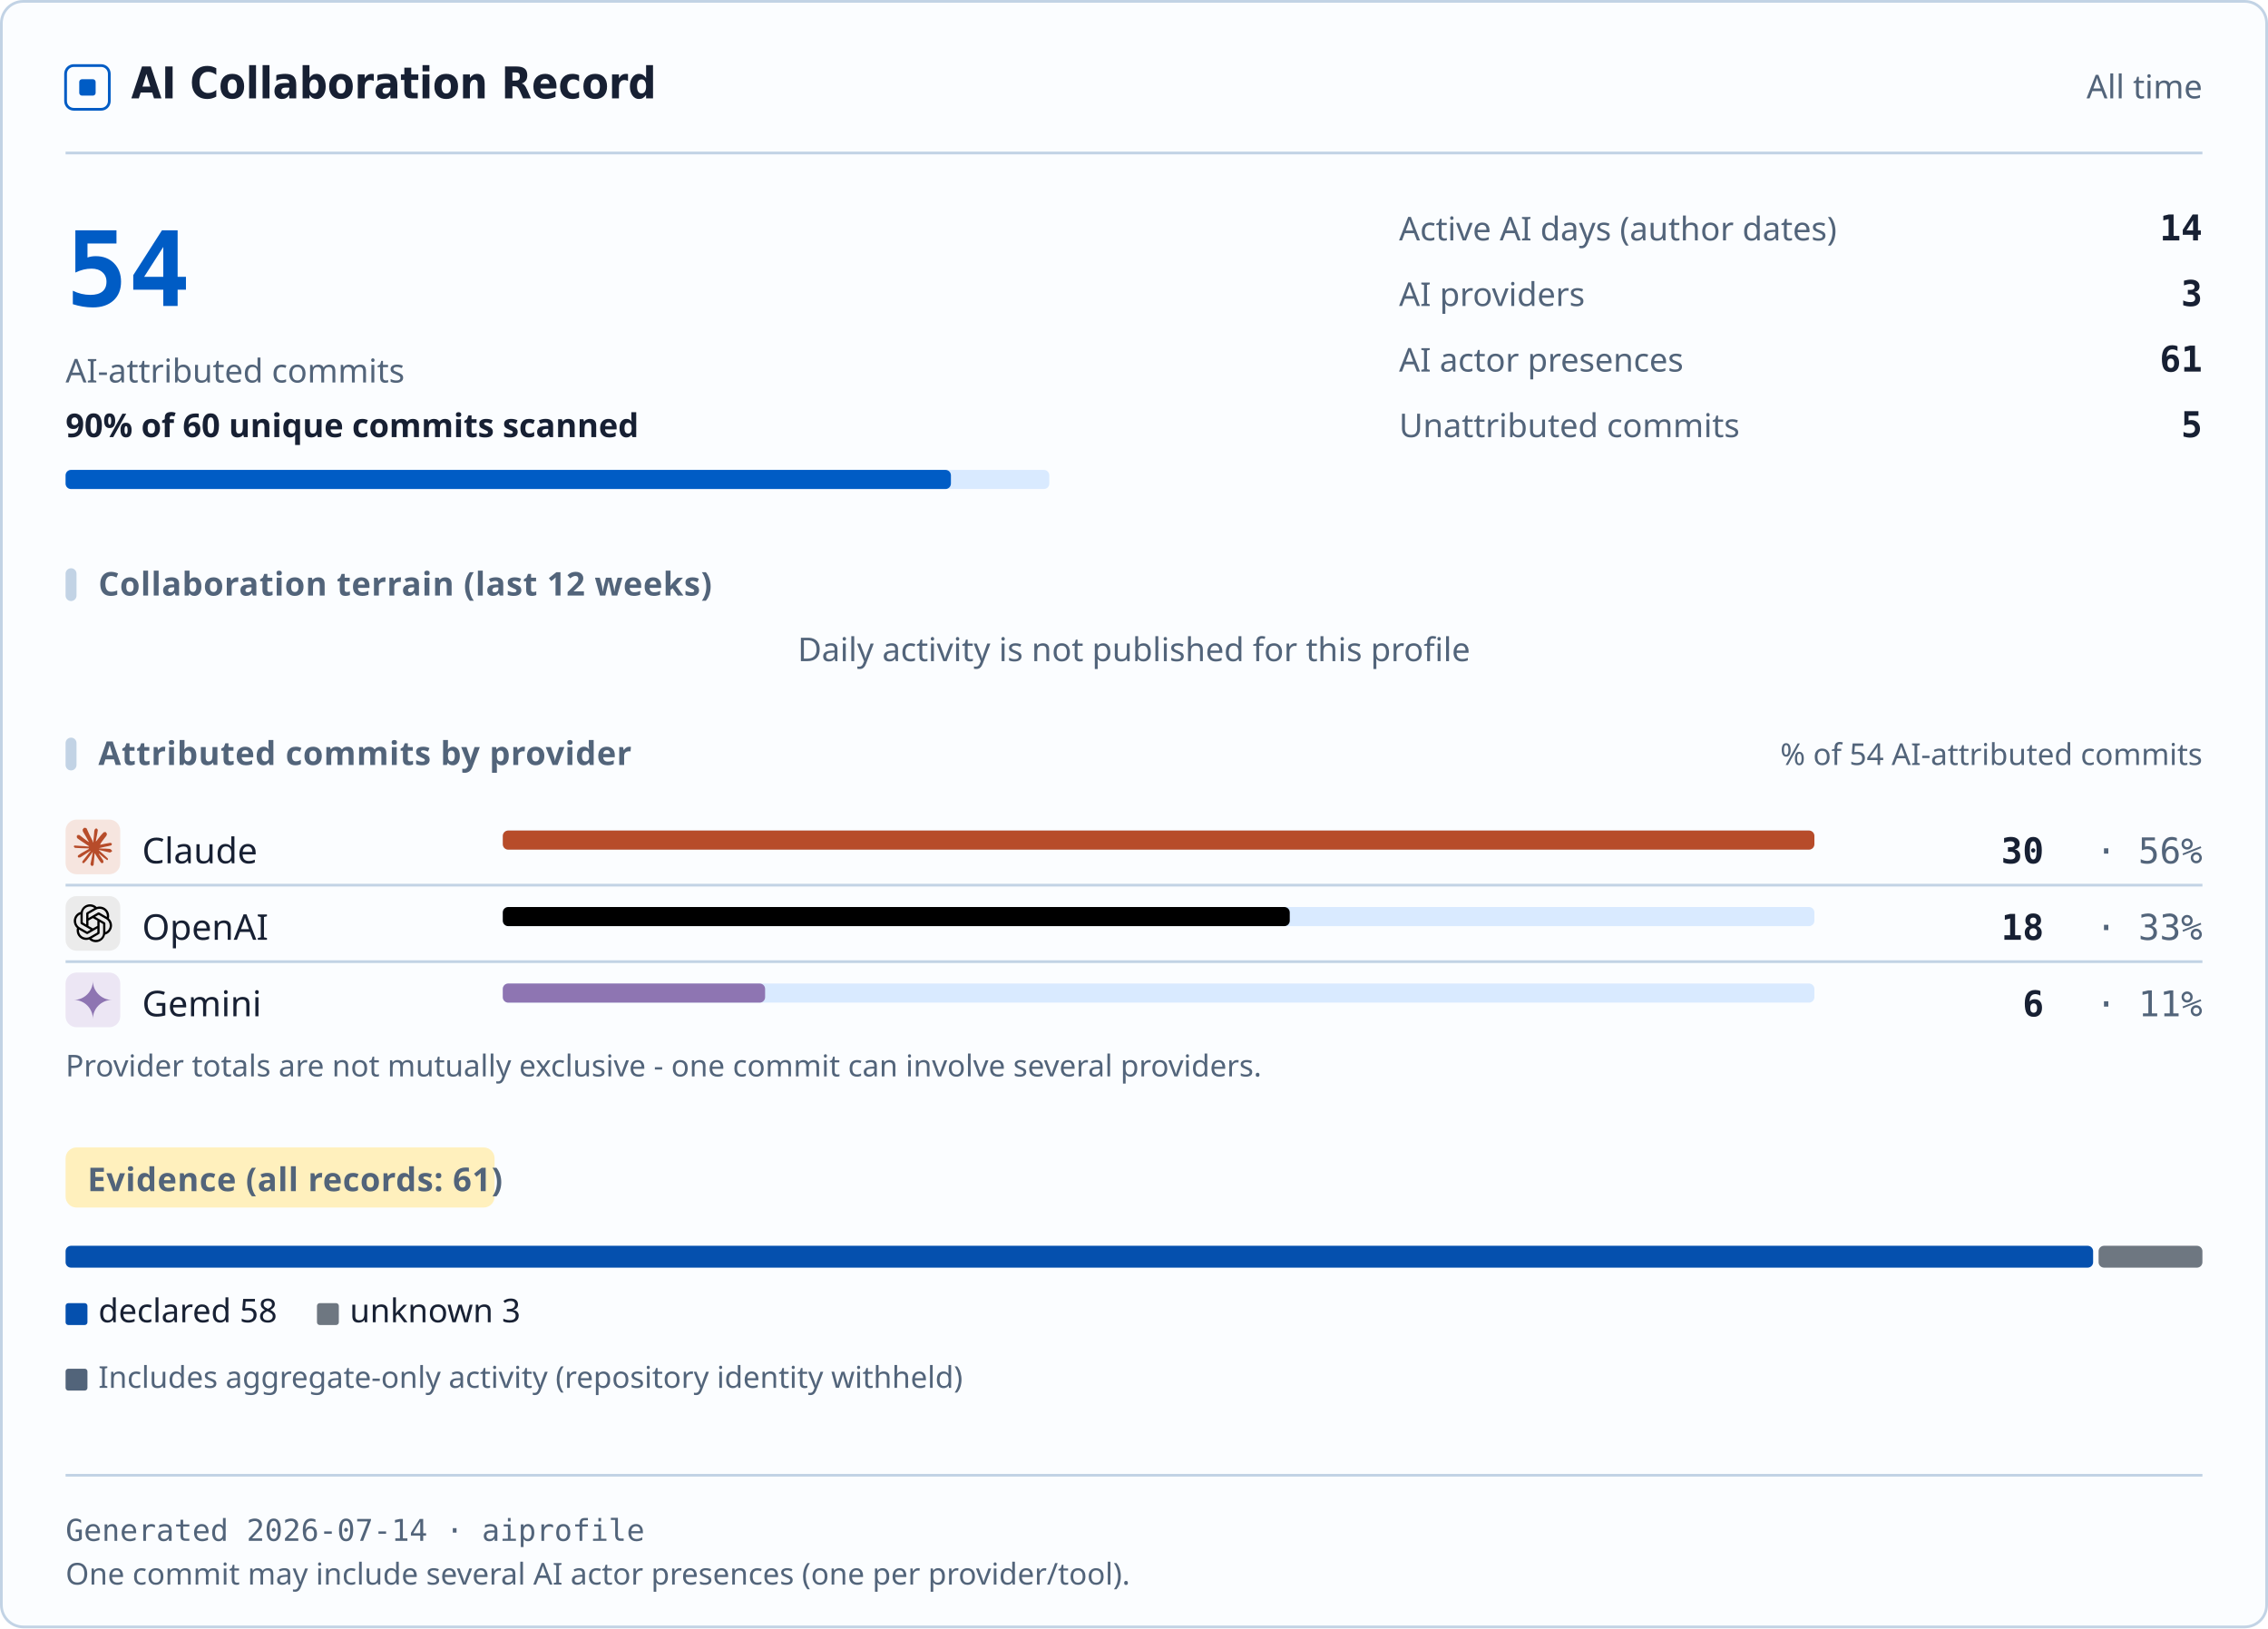
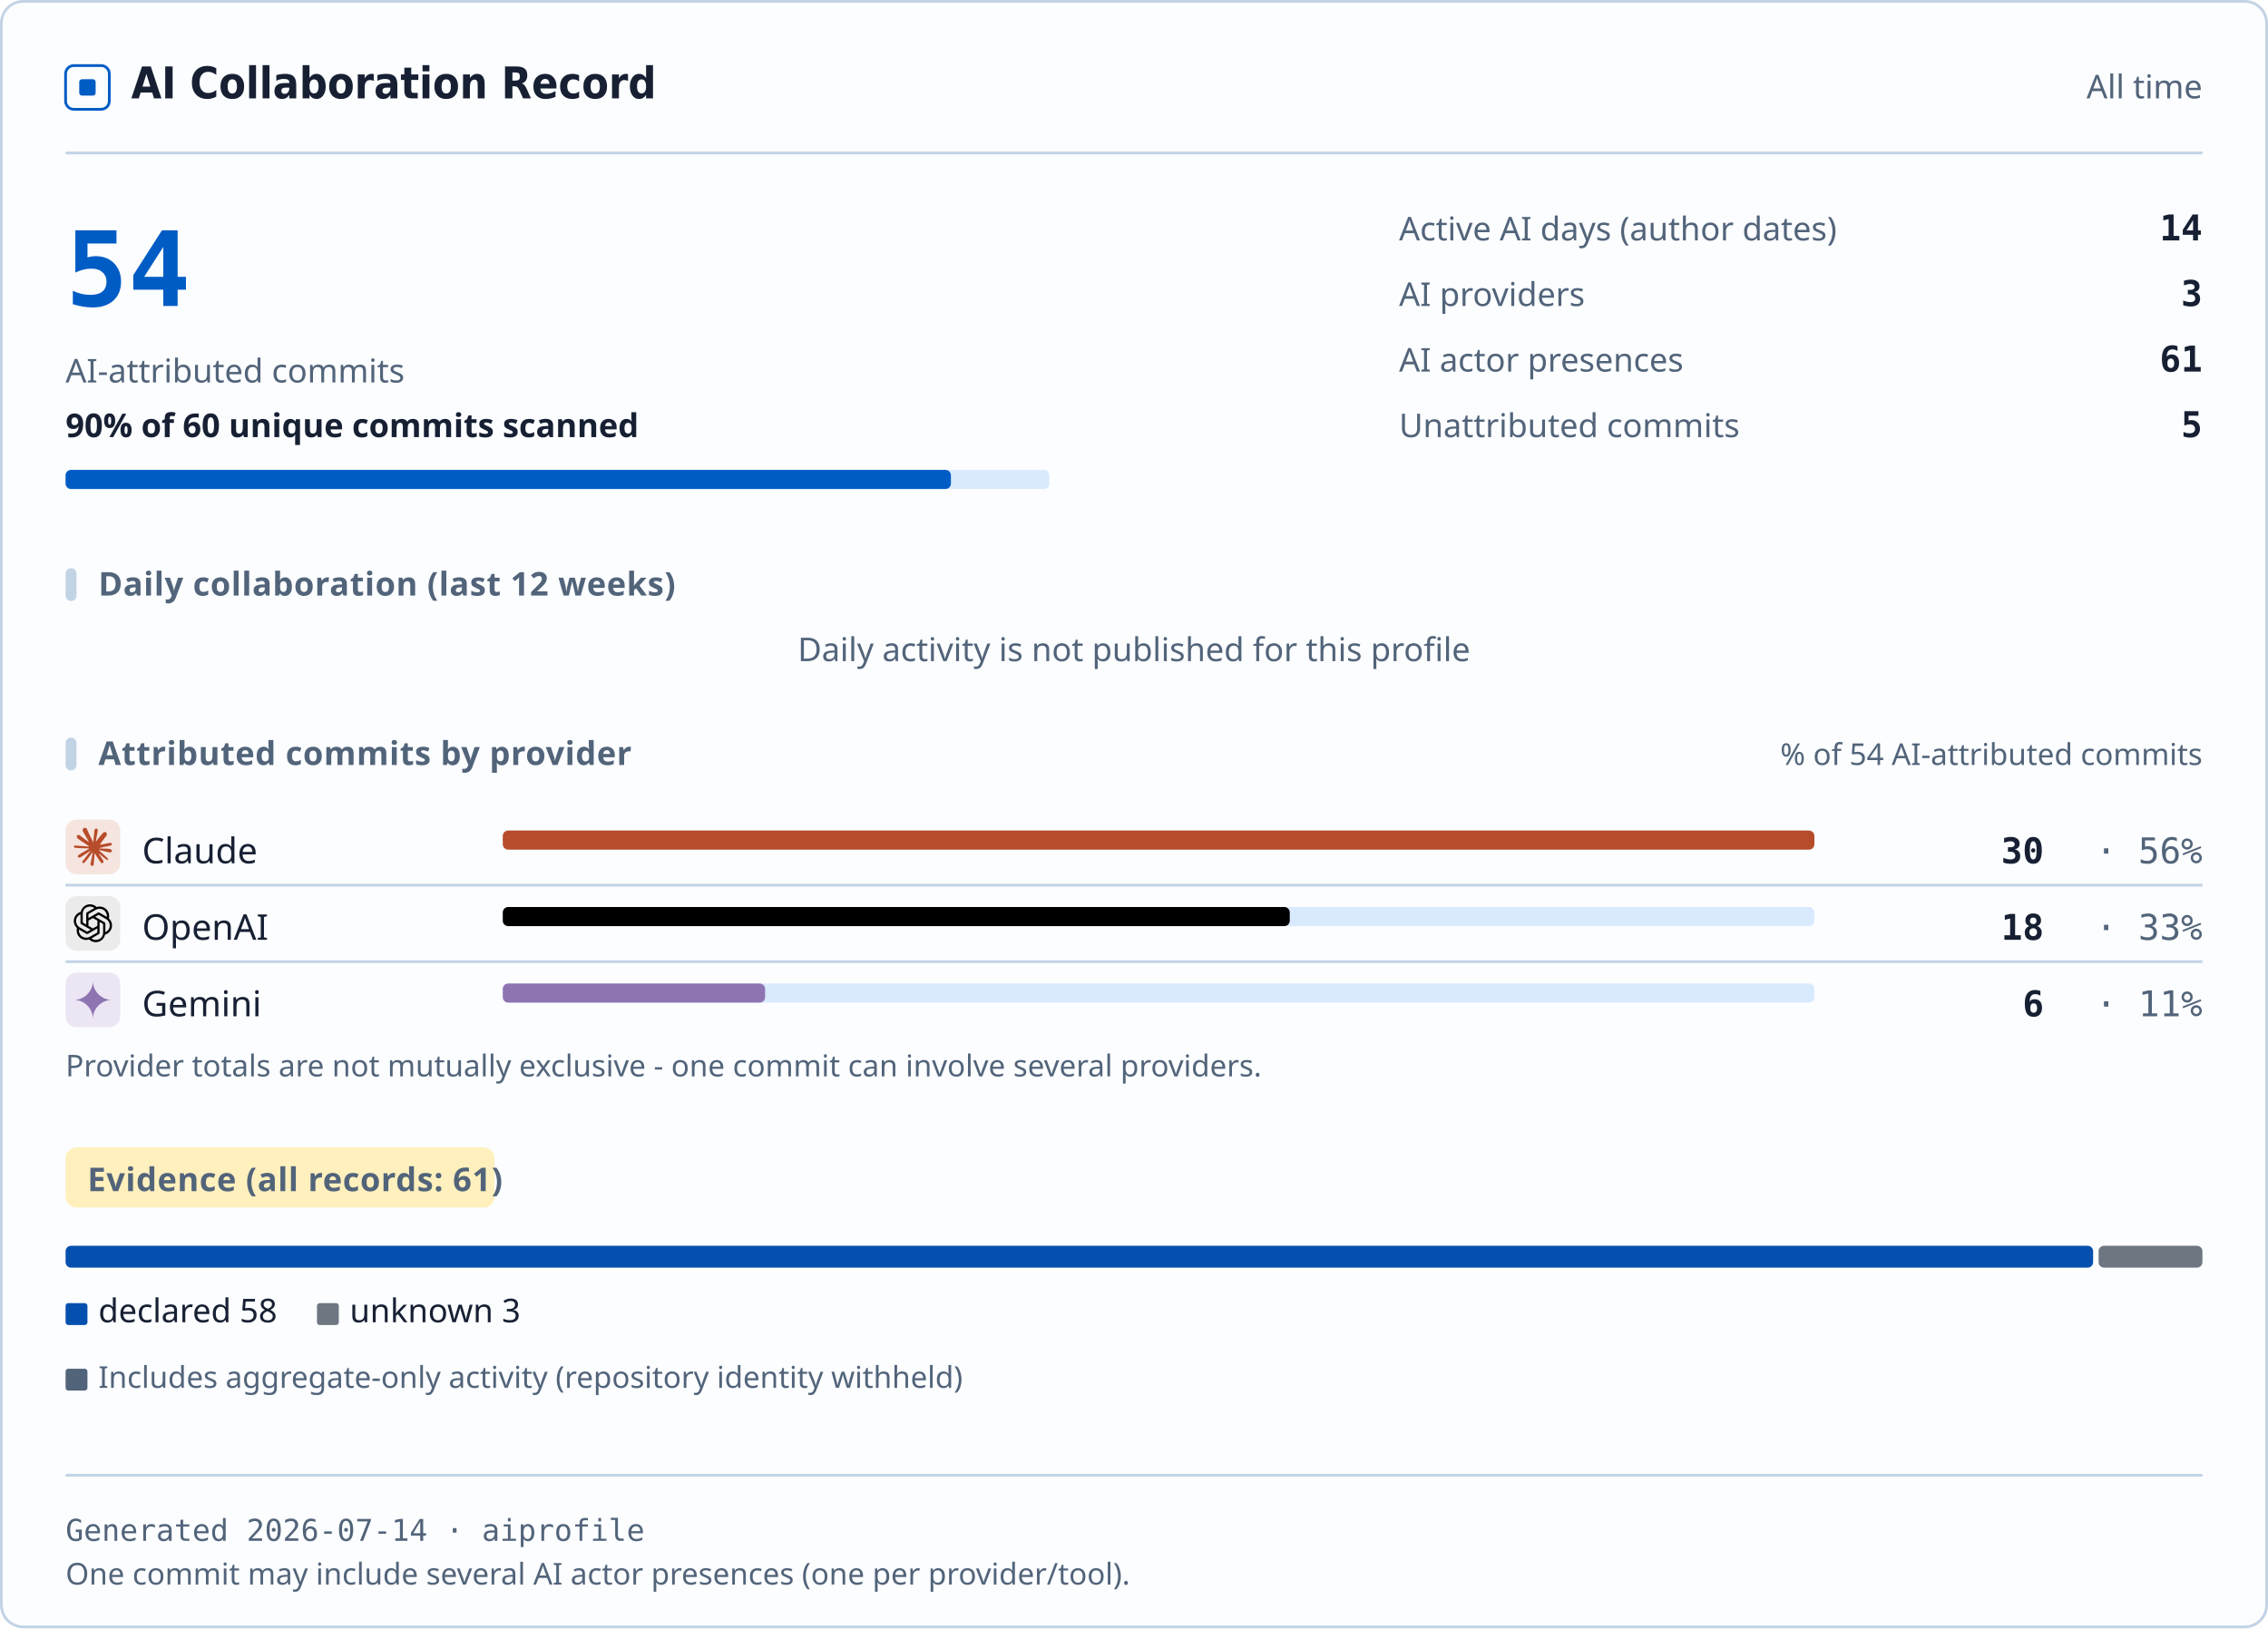
<svg xmlns="http://www.w3.org/2000/svg" width="830" height="596" viewBox="0 0 830 596" role="img" aria-labelledby="aiprofileSummaryTitle aiprofileSummaryDesc">
  <rect x="0.5" y="0.5" width="829" height="595" rx="8" fill="#fbfdff" stroke="#c2d3e5" stroke-width="1" />
  <rect x="24" y="24" width="16" height="16" rx="3" fill="#fbfdff" stroke="#005cc5" stroke-width="1" />
  <rect x="29" y="29" width="6" height="6" rx="1" fill="#005cc5" />
  <text x="48" y="36" font-family="'IBM Plex Sans Condensed', 'Aptos Display', 'Segoe UI', 'DejaVu Sans Condensed', sans-serif" font-size="16" font-weight="600" fill="#172033" text-anchor="start">AI Collaboration Record</text>
  <text x="806" y="36" font-family="'IBM Plex Sans', 'Aptos', 'Segoe UI', 'Noto Sans', 'DejaVu Sans', sans-serif" font-size="12" font-weight="400" fill="#52647a" text-anchor="end">All time</text>
  <line x1="24" y1="56" x2="806" y2="56" stroke="#c2d3e5" />
  <text x="24" y="112" font-family="'IBM Plex Mono', 'Cascadia Mono', 'SFMono-Regular', 'DejaVu Sans Mono', Consolas, monospace" font-size="38" font-weight="700" fill="#005cc5" text-anchor="start">54</text>
  <text x="24" y="140" font-family="'IBM Plex Sans', 'Aptos', 'Segoe UI', 'Noto Sans', 'DejaVu Sans', sans-serif" font-size="12" font-weight="400" fill="#52647a" text-anchor="start">AI-attributed commits</text>
  <text x="24" y="160" font-family="'IBM Plex Sans', 'Aptos', 'Segoe UI', 'Noto Sans', 'DejaVu Sans', sans-serif" font-size="12" font-weight="600" fill="#172033" text-anchor="start">90% of 60 unique commits scanned</text>
  <rect x="24" y="172" width="360" height="7" rx="2" fill="#d9eaff" />
  <rect x="24" y="172" width="324" height="7" rx="2" fill="#005cc5" />
  <text x="512" y="88" font-family="'IBM Plex Sans', 'Aptos', 'Segoe UI', 'Noto Sans', 'DejaVu Sans', sans-serif" font-size="12" font-weight="400" fill="#52647a" text-anchor="start">Active AI days (author dates)</text>
  <text x="806" y="88" font-family="'IBM Plex Mono', 'Cascadia Mono', 'SFMono-Regular', 'DejaVu Sans Mono', Consolas, monospace" font-size="13" font-weight="600" fill="#172033" text-anchor="end">14</text>
  <text x="512" y="112" font-family="'IBM Plex Sans', 'Aptos', 'Segoe UI', 'Noto Sans', 'DejaVu Sans', sans-serif" font-size="12" font-weight="400" fill="#52647a" text-anchor="start">AI providers</text>
  <text x="806" y="112" font-family="'IBM Plex Mono', 'Cascadia Mono', 'SFMono-Regular', 'DejaVu Sans Mono', Consolas, monospace" font-size="13" font-weight="600" fill="#172033" text-anchor="end">3</text>
  <text x="512" y="136" font-family="'IBM Plex Sans', 'Aptos', 'Segoe UI', 'Noto Sans', 'DejaVu Sans', sans-serif" font-size="12" font-weight="400" fill="#52647a" text-anchor="start">AI actor presences</text>
  <text x="806" y="136" font-family="'IBM Plex Mono', 'Cascadia Mono', 'SFMono-Regular', 'DejaVu Sans Mono', Consolas, monospace" font-size="13" font-weight="600" fill="#172033" text-anchor="end">61</text>
  <text x="512" y="160" font-family="'IBM Plex Sans', 'Aptos', 'Segoe UI', 'Noto Sans', 'DejaVu Sans', sans-serif" font-size="12" font-weight="400" fill="#52647a" text-anchor="start">Unattributed commits</text>
  <text x="806" y="160" font-family="'IBM Plex Mono', 'Cascadia Mono', 'SFMono-Regular', 'DejaVu Sans Mono', Consolas, monospace" font-size="13" font-weight="600" fill="#172033" text-anchor="end">5</text>
  <rect x="24" y="208" width="4" height="12" rx="2" fill="#c2d3e5" />
-   <text x="36" y="218" font-family="'IBM Plex Sans', 'Aptos', 'Segoe UI', 'Noto Sans', 'DejaVu Sans', sans-serif" font-size="12" font-weight="600" fill="#52647a" text-anchor="start" letter-spacing="0.2">Collaboration terrain (last 12 weeks)</text>
+   <text x="36" y="218" font-family="'IBM Plex Sans', 'Aptos', 'Segoe UI', 'Noto Sans', 'DejaVu Sans', sans-serif" font-size="12" font-weight="600" fill="#52647a" text-anchor="start" letter-spacing="0.2">Daily collaboration (last 12 weeks)</text>
  <text x="415" y="242" font-family="'IBM Plex Sans', 'Aptos', 'Segoe UI', 'Noto Sans', 'DejaVu Sans', sans-serif" font-size="12" font-weight="400" fill="#52647a" text-anchor="middle">Daily activity is not published for this profile</text>
  <rect x="24" y="270" width="4" height="12" rx="2" fill="#c2d3e5" />
  <text x="36" y="280" font-family="'IBM Plex Sans', 'Aptos', 'Segoe UI', 'Noto Sans', 'DejaVu Sans', sans-serif" font-size="12" font-weight="600" fill="#52647a" text-anchor="start" letter-spacing="0.2">Attributed commits by provider</text>
  <text x="806" y="280" font-family="'IBM Plex Sans', 'Aptos', 'Segoe UI', 'Noto Sans', 'DejaVu Sans', sans-serif" font-size="11" font-weight="400" fill="#52647a" text-anchor="end">% of 54 AI-attributed commits</text>
  <rect x="24" y="300" width="20" height="20" rx="4" fill="#F6E5DF" />
  <path d="m4.714 15.956 4.717-2.647.079-.231-.079-.128h-.231l-.789-.049-2.696-.073-2.337-.097-2.265-.121-.571-.121-.534-.704.055-.352.48-.322.686.061 1.518.103 2.277.158 1.651.097 2.447.255h.389l.055-.158-.134-.097-.103-.097L6.973 9.836l-2.55-1.688-1.336-.971-.723-.492-.364-.461-.158-1.008.656-.723.88.061.225.061.892.686 1.906 1.475 2.489 1.834.364.303.146-.103.018-.073-.164-.273-1.354-2.447-1.445-2.489-.643-1.032-.17-.619c-.061-.255-.103-.467-.103-.729L6.287.134 6.7 0l.996.134.419.364.619 1.415 1.002 2.228 1.554 3.03.455.898.243.832.091.255h.158v-.146l.128-1.706.237-2.095.231-2.696.079-.759.376-.911.747-.492.583.279.48.686-.067.443-.285 1.852-.559 2.902-.364 1.943h.212l.243-.243.984-1.305 1.651-2.064.729-.82.85-.905.546-.431h1.032l.759 1.129-.34 1.166-1.062 1.348-.88 1.141-1.263 1.7-.789 1.36.073.109.188-.018 2.853-.607 1.542-.279 1.84-.316.832.389.091.395-.328.807-1.967.486-2.307.461-3.436.814-.043.03.049.061 1.548.146.662.036h1.621l3.018.225.789.522.474.638-.079.486-1.214.619-1.639-.389-3.825-.911-1.311-.328h-.182v.109l1.093 1.069 2.003 1.809 2.507 2.331.128.577-.322.455-.34-.049-2.204-1.657-.85-.747-1.925-1.621h-.128v.17l.443.65 2.344 3.521.121 1.081-.17.352-.607.212-.668-.121-1.372-1.925L14.38 17.959l-1.141-1.943-.14.079-.674 7.255-.316.37-.729.279-.607-.461-.322-.747.322-1.475.389-1.925.316-1.53.285-1.9.17-.631-.012-.043-.14.018-1.433 1.967-2.18 2.945-1.724 1.846-.413.164-.716-.37.067-.662.401-.589 2.386-3.036 1.439-1.882.929-1.087-.006-.158h-.055l-6.338 4.116-1.129.146-.486-.455.061-.747.231-.243 1.906-1.311Z" fill="#B74C2A" transform="translate(27,303) scale(0.583333)" />
  <text x="52" y="316" font-family="'IBM Plex Sans', 'Aptos', 'Segoe UI', 'Noto Sans', 'DejaVu Sans', sans-serif" font-size="13" font-weight="400" fill="#172033" text-anchor="start">Claude</text>
  <rect x="184" y="304" width="480" height="7" rx="2" fill="#d9eaff" />
  <rect x="184" y="304" width="480" height="7" rx="2" fill="#B74C2A" />
  <text x="748" y="316" font-family="'IBM Plex Mono', 'Cascadia Mono', 'SFMono-Regular', 'DejaVu Sans Mono', Consolas, monospace" font-size="13" text-anchor="end">
    <tspan fill="#172033" font-weight="600">30</tspan>
  </text>
  <text x="806" y="316" font-family="'IBM Plex Mono', 'Cascadia Mono', 'SFMono-Regular', 'DejaVu Sans Mono', Consolas, monospace" font-size="13" text-anchor="end">
    <tspan fill="#52647a" font-weight="400"> · 56%</tspan>
  </text>
  <line x1="24" y1="324" x2="806" y2="324" stroke="#c2d3e5" />
  <rect x="24" y="328" width="20" height="20" rx="4" fill="#EBEBEB" />
  <path d="M9.205 8.658v-2.26c0-.19.072-.333.238-.428l4.543-2.616c.619-.357 1.356-.523 2.117-.523 2.854 0 4.662 2.212 4.662 4.566 0 .167 0 .357-.024.547l-4.71-2.759a.797.797 0 00-.856 0l-5.97 3.473zm10.609 8.8V12.06c0-.333-.143-.57-.429-.737l-5.97-3.473 1.95-1.118a.433.433 0 01.476 0l4.543 2.617c1.309.76 2.189 2.378 2.189 3.948 0 1.808-1.07 3.473-2.76 4.163zM7.802 12.703l-1.95-1.142c-.167-.095-.239-.238-.239-.428V5.899c0-2.545 1.95-4.472 4.591-4.472 1 0 1.927.333 2.712.928L8.23 5.067c-.285.166-.428.404-.428.737v6.898zM12 15.128l-2.795-1.57v-3.33L12 8.658l2.795 1.57v3.33L12 15.128zm1.796 7.23c-1 0-1.927-.332-2.712-.927l4.686-2.712c.285-.166.428-.404.428-.737v-6.898l1.974 1.142c.167.095.238.238.238.428v5.233c0 2.545-1.974 4.472-4.614 4.472zm-5.637-5.303l-4.544-2.617c-1.308-.761-2.188-2.378-2.188-3.948A4.482 4.482 0 014.21 6.327v5.423c0 .333.143.571.428.738l5.947 3.449-1.95 1.118a.432.432 0 01-.476 0zm-.262 3.9c-2.688 0-4.662-2.021-4.662-4.519 0-.19.024-.38.047-.57l4.686 2.71c.286.167.571.167.856 0l5.97-3.448v2.26c0 .19-.07.333-.237.428l-4.543 2.616c-.619.357-1.356.523-2.117.523zm5.899 2.83a5.947 5.947 0 005.827-4.756C22.287 18.339 24 15.84 24 13.296c0-1.665-.713-3.282-1.998-4.448.119-.5.19-.999.19-1.498 0-3.401-2.759-5.947-5.946-5.947-.642 0-1.26.095-1.88.31A5.962 5.962 0 0010.205 0a5.947 5.947 0 00-5.827 4.757C1.713 5.447 0 7.945 0 10.49c0 1.666.713 3.283 1.998 4.448-.119.5-.19 1-.19 1.499 0 3.401 2.759 5.946 5.946 5.946.642 0 1.26-.095 1.88-.309a5.96 5.96 0 004.162 1.713z" fill="#000000" transform="translate(27,331) scale(0.583333)" />
  <text x="52" y="344" font-family="'IBM Plex Sans', 'Aptos', 'Segoe UI', 'Noto Sans', 'DejaVu Sans', sans-serif" font-size="13" font-weight="400" fill="#172033" text-anchor="start">OpenAI</text>
  <rect x="184" y="332" width="480" height="7" rx="2" fill="#d9eaff" />
  <rect x="184" y="332" width="288" height="7" rx="2" fill="#000000" />
  <text x="748" y="344" font-family="'IBM Plex Mono', 'Cascadia Mono', 'SFMono-Regular', 'DejaVu Sans Mono', Consolas, monospace" font-size="13" text-anchor="end">
    <tspan fill="#172033" font-weight="600">18</tspan>
  </text>
  <text x="806" y="344" font-family="'IBM Plex Mono', 'Cascadia Mono', 'SFMono-Regular', 'DejaVu Sans Mono', Consolas, monospace" font-size="13" text-anchor="end">
    <tspan fill="#52647a" font-weight="400"> · 33%</tspan>
  </text>
  <line x1="24" y1="352" x2="806" y2="352" stroke="#c2d3e5" />
  <rect x="24" y="356" width="20" height="20" rx="4" fill="#ECE6F4" />
  <path d="M11.04 19.32Q12 21.51 12 24q0-2.49.93-4.68.96-2.19 2.58-3.81t3.81-2.55Q21.51 12 24 12q-2.49 0-4.68-.93a12.3 12.3 0 0 1-3.81-2.58 12.3 12.3 0 0 1-2.58-3.81Q12 2.49 12 0q0 2.49-.96 4.68-.93 2.19-2.55 3.81a12.3 12.3 0 0 1-3.81 2.58Q2.49 12 0 12q2.49 0 4.68.96 2.19.93 3.81 2.55t2.55 3.81" fill="#8E75B2" transform="translate(27,359) scale(0.583333)" />
  <text x="52" y="372" font-family="'IBM Plex Sans', 'Aptos', 'Segoe UI', 'Noto Sans', 'DejaVu Sans', sans-serif" font-size="13" font-weight="400" fill="#172033" text-anchor="start">Gemini</text>
  <rect x="184" y="360" width="480" height="7" rx="2" fill="#d9eaff" />
  <rect x="184" y="360" width="96" height="7" rx="2" fill="#8E75B2" />
  <text x="748" y="372" font-family="'IBM Plex Mono', 'Cascadia Mono', 'SFMono-Regular', 'DejaVu Sans Mono', Consolas, monospace" font-size="13" text-anchor="end">
    <tspan fill="#172033" font-weight="600">6</tspan>
  </text>
  <text x="806" y="372" font-family="'IBM Plex Mono', 'Cascadia Mono', 'SFMono-Regular', 'DejaVu Sans Mono', Consolas, monospace" font-size="13" text-anchor="end">
    <tspan fill="#52647a" font-weight="400"> · 11%</tspan>
  </text>
  <text x="24" y="394" font-family="'IBM Plex Sans', 'Aptos', 'Segoe UI', 'Noto Sans', 'DejaVu Sans', sans-serif" font-size="11" font-weight="400" fill="#52647a" text-anchor="start">Provider totals are not mutually exclusive - one commit can involve several providers.</text>
  <rect x="24" y="420" width="157" height="22" rx="4" fill="#fff0bd" />
  <text x="32" y="436" font-family="'IBM Plex Sans', 'Aptos', 'Segoe UI', 'Noto Sans', 'DejaVu Sans', sans-serif" font-size="12" font-weight="600" fill="#52647a" text-anchor="start" letter-spacing="0.2">Evidence (all records: 61)</text>
  <rect x="24" y="456" width="742" height="8" rx="2" fill="#0550ae" />
  <rect x="768" y="456" width="38" height="8" rx="2" fill="#6e7781" />
  <rect x="24" y="477" width="8" height="8" rx="1" fill="#0550ae" />
  <text x="36" y="484" font-family="'IBM Plex Sans', 'Aptos', 'Segoe UI', 'Noto Sans', 'DejaVu Sans', sans-serif" font-size="12" font-weight="400" fill="#172033" text-anchor="start">declared 58</text>
  <rect x="116" y="477" width="8" height="8" rx="1" fill="#6e7781" />
  <text x="128" y="484" font-family="'IBM Plex Sans', 'Aptos', 'Segoe UI', 'Noto Sans', 'DejaVu Sans', sans-serif" font-size="12" font-weight="400" fill="#172033" text-anchor="start">unknown 3</text>
  <rect x="24" y="501" width="8" height="8" rx="1" fill="#52647a" />
  <text x="36" y="508" font-family="'IBM Plex Sans', 'Aptos', 'Segoe UI', 'Noto Sans', 'DejaVu Sans', sans-serif" font-size="11" font-weight="400" fill="#52647a" text-anchor="start">Includes aggregate-only activity (repository identity withheld)</text>
  <line x1="24" y1="540" x2="806" y2="540" stroke="#c2d3e5" />
  <text x="24" y="564" font-family="'IBM Plex Mono', 'Cascadia Mono', 'SFMono-Regular', 'DejaVu Sans Mono', Consolas, monospace" font-size="11" font-weight="400" fill="#52647a" text-anchor="start">Generated 2026-07-14 · aiprofile</text>
  <text x="24" y="580" font-family="'IBM Plex Sans', 'Aptos', 'Segoe UI', 'Noto Sans', 'DejaVu Sans', sans-serif" font-size="11" font-weight="400" fill="#52647a" text-anchor="start">One commit may include several AI actor presences (one per provider/tool).</text>
</svg>
